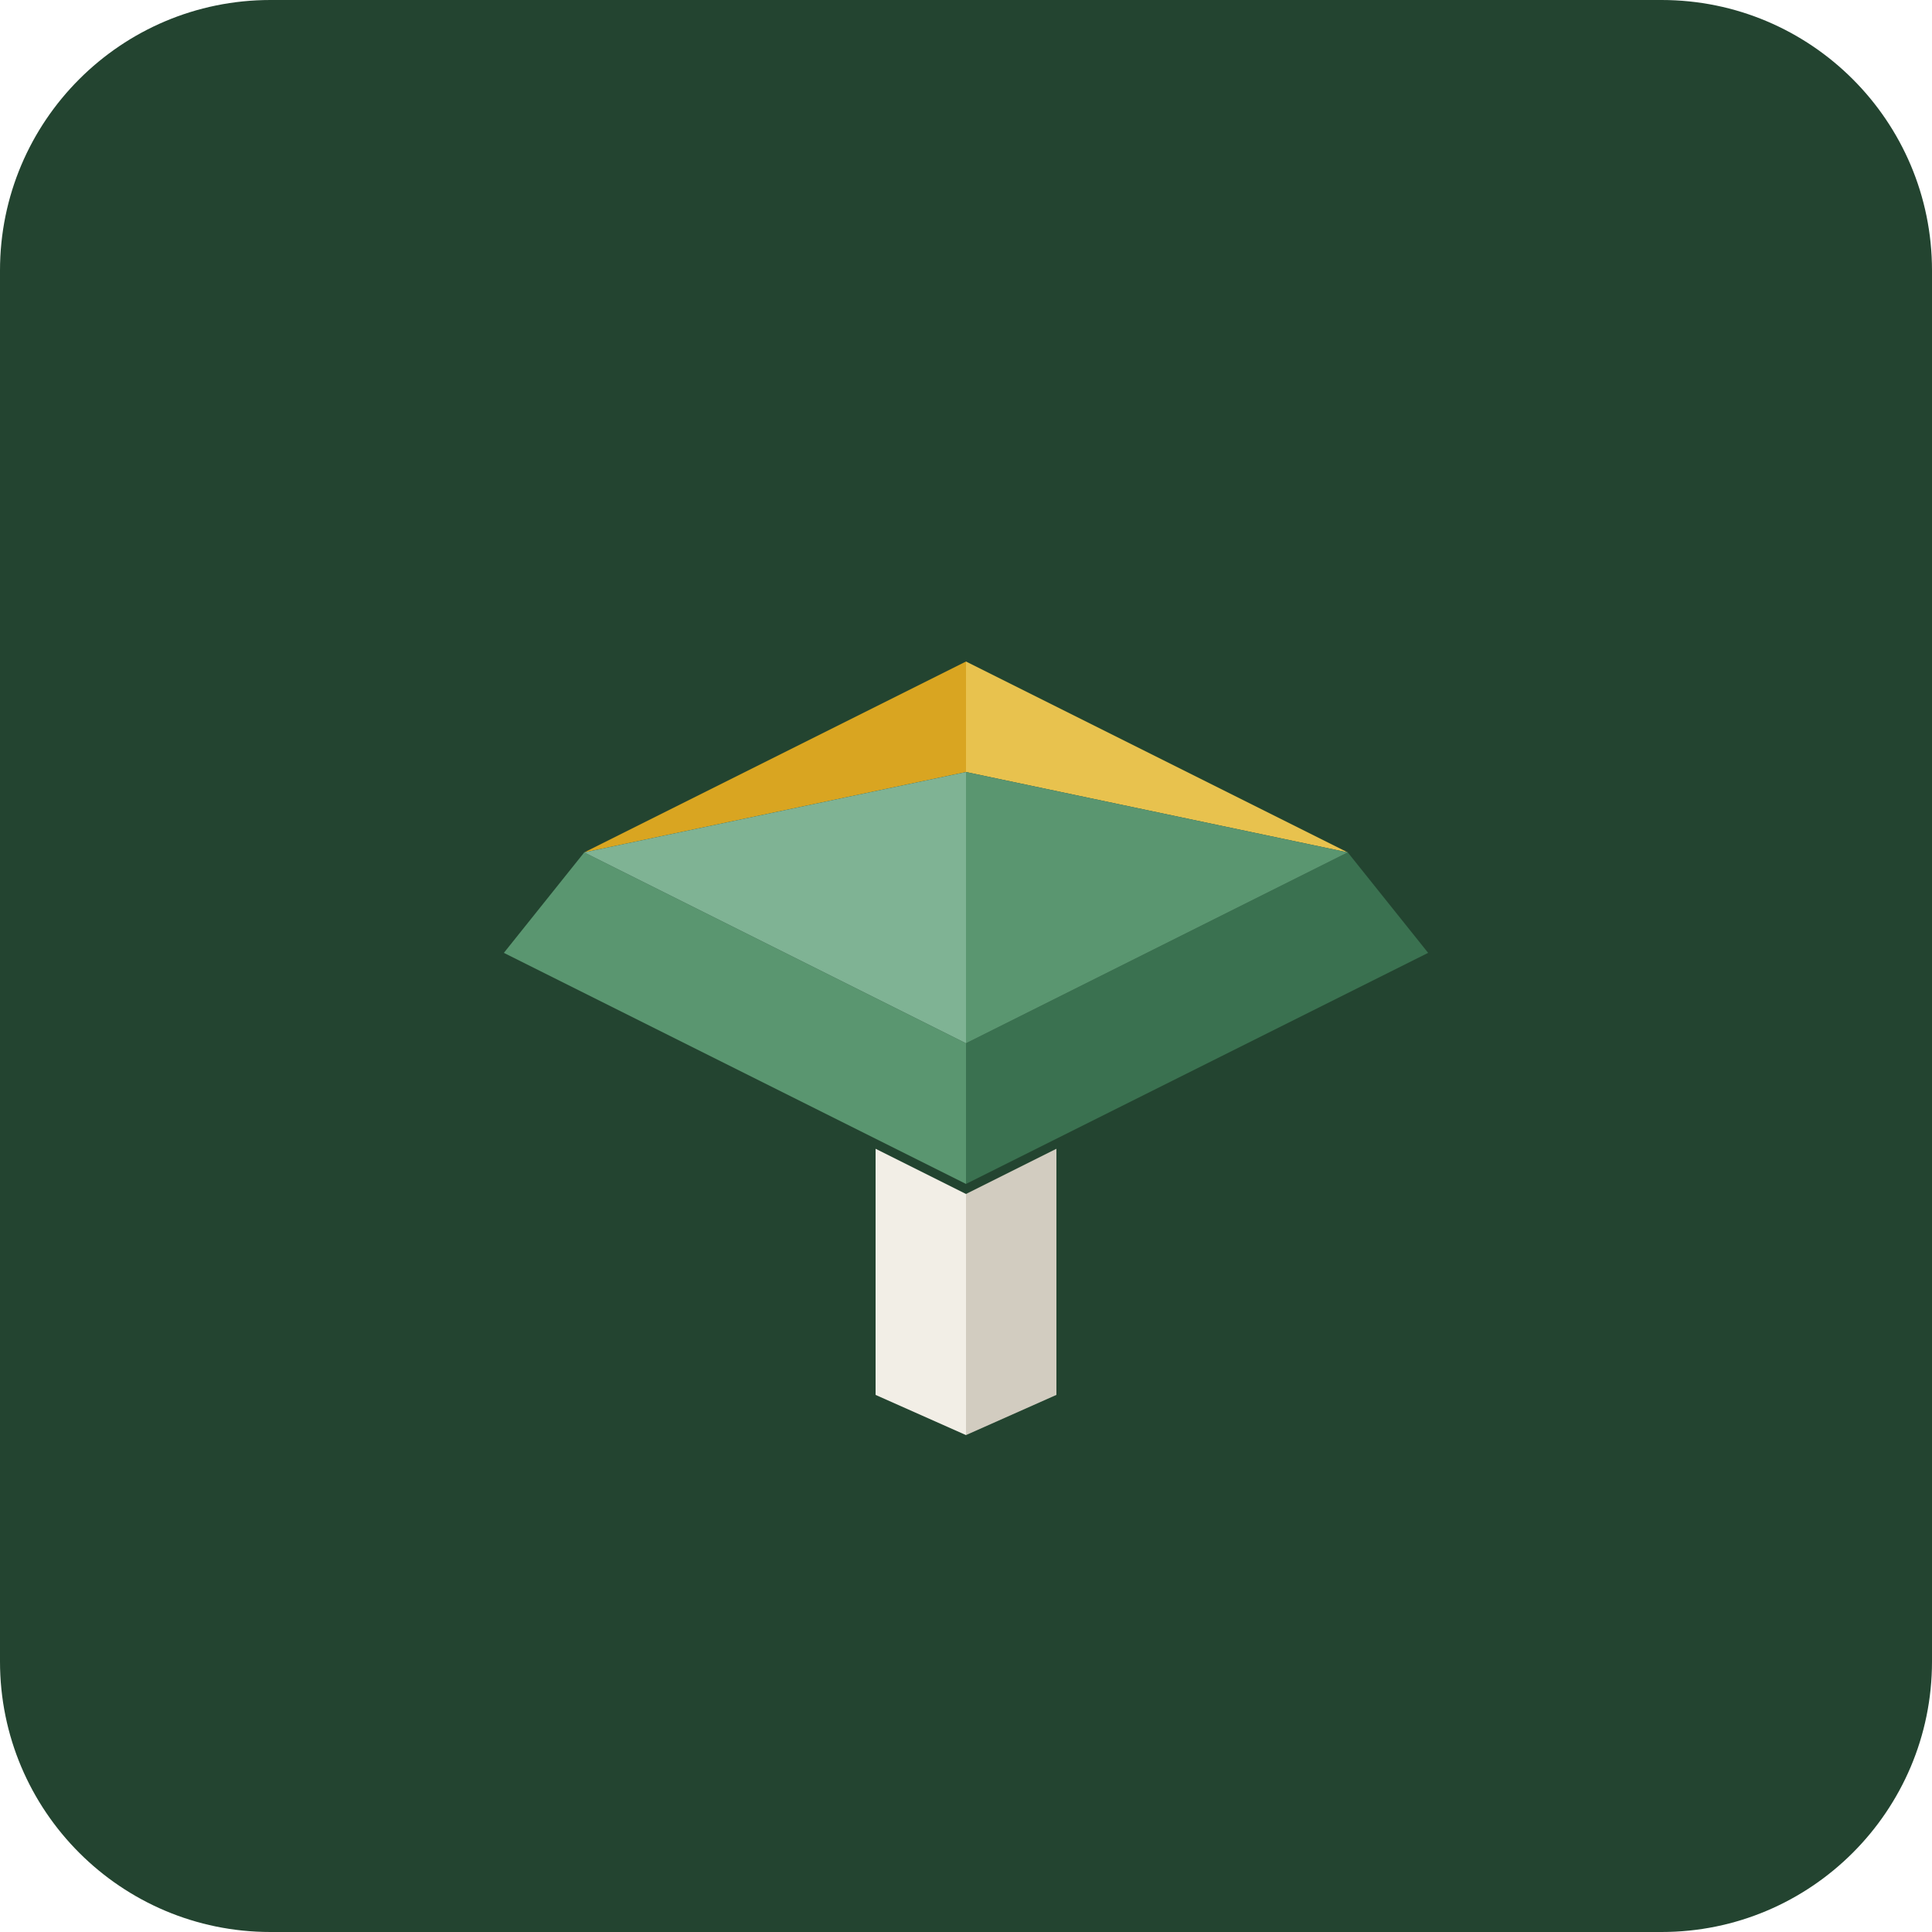
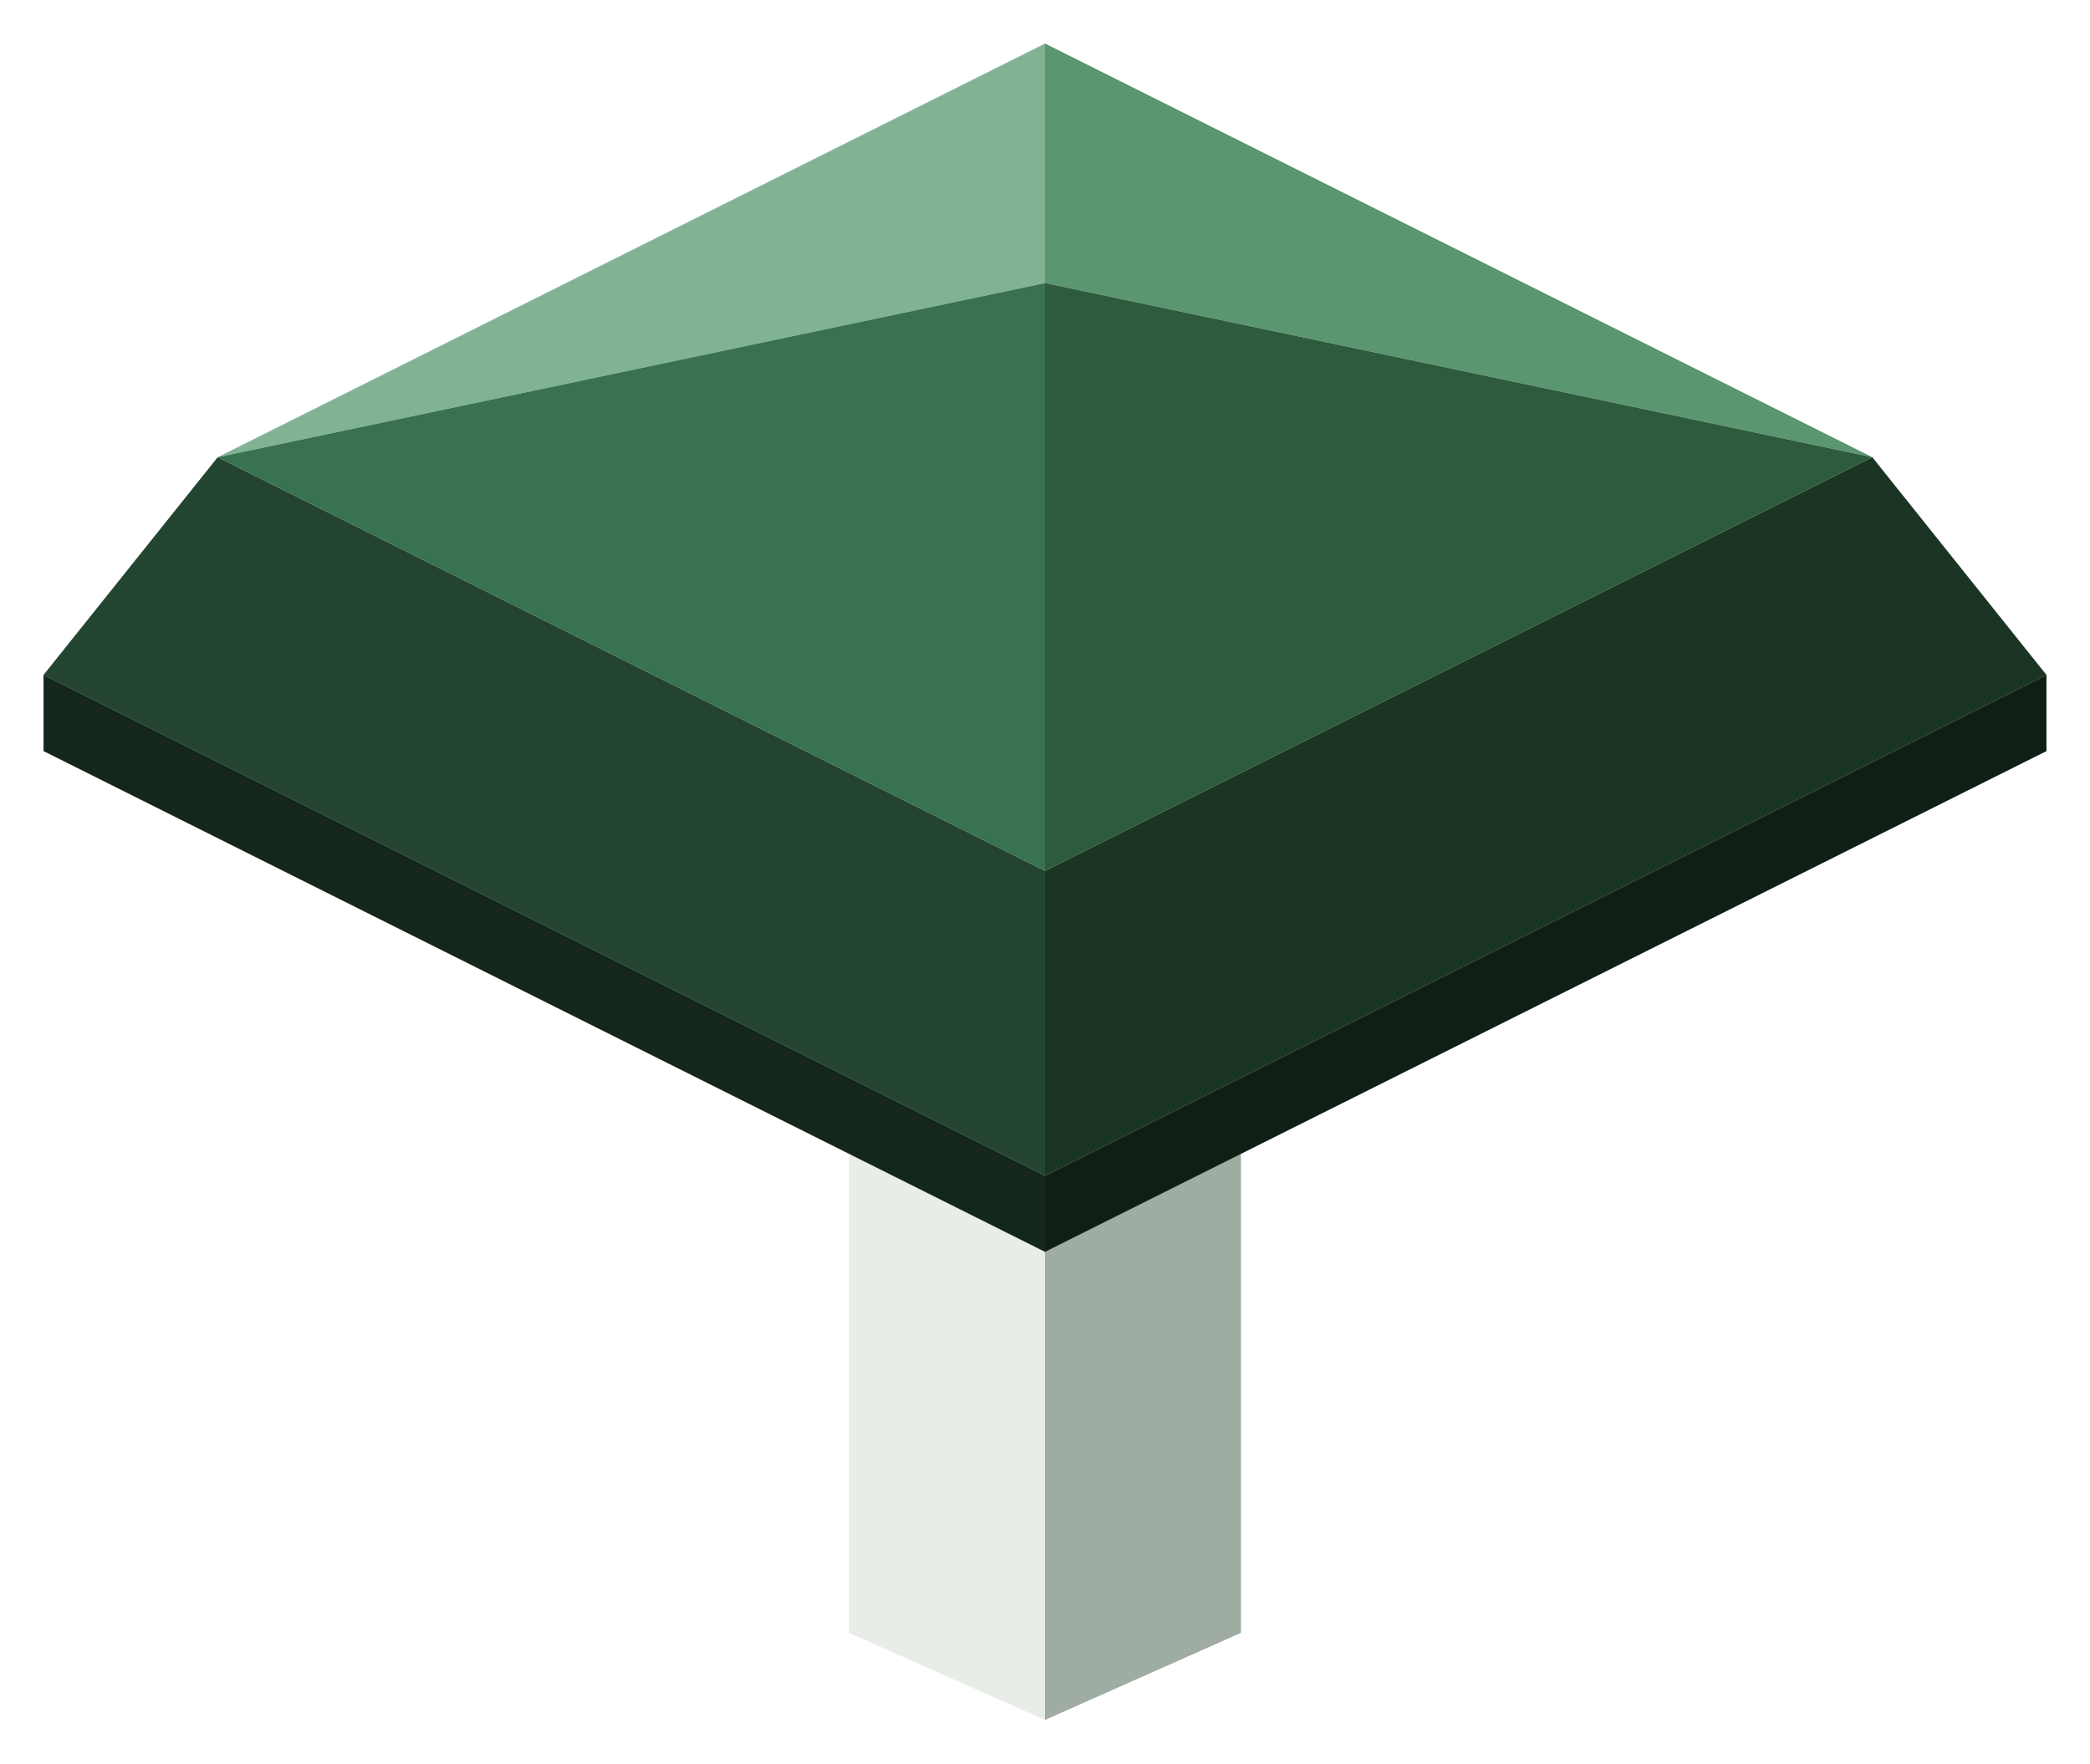
- <svg xmlns="http://www.w3.org/2000/svg" viewBox="0 0 100 100">
-   <rect width="100" height="100" rx="14" fill="#234430" />
-   <g transform="translate(50 54) scale(0.26) translate(-96 -80)">
-     <polygon points="96,110 78,101 78,150 96,158" fill="#F2EEE6" />
-     <polygon points="96,110 114,101 114,150 96,158" fill="#D2CCC0" />
-     <polygon points="20,42 96,80 96,108 4,62" fill="#5A9670" />
-     <polygon points="96,80 172,42 188,62 96,108" fill="#3A7150" />
-     <polygon points="96,26 20,42 96,4" fill="#D9A521" />
-     <polygon points="96,26 96,4 172,42" fill="#E8C24E" />
-     <polygon points="96,26 20,42 96,80" fill="#7FB394" />
-     <polygon points="96,26 96,80 172,42" fill="#5A9670" />
-   </g>
+ <svg xmlns="http://www.w3.org/2000/svg" viewBox="0 0 192 162" width="192" height="162">
+   <polygon points="96,110 78,101 78,150 96,158" fill="#E8EDE7" />
+   <polygon points="96,110 114,101 114,150 96,158" fill="#9EACA1" />
+   <polygon points="20,42 96,80 96,108 4,62" fill="#234430" />
+   <polygon points="96,80 172,42 188,62 96,108" fill="#1B3524" />
+   <polygon points="4,62 96,108 96,115 4,69" fill="#14271A" />
+   <polygon points="96,108 188,62 188,69 96,115" fill="#0F1F14" />
+   <polygon points="96,26 20,42 96,4" fill="#7FB394" />
+   <polygon points="96,26 96,4 172,42" fill="#5A9670" />
+   <polygon points="96,26 20,42 96,80" fill="#3A7150" />
+   <polygon points="96,26 96,80 172,42" fill="#2E5A3D" />
</svg>
